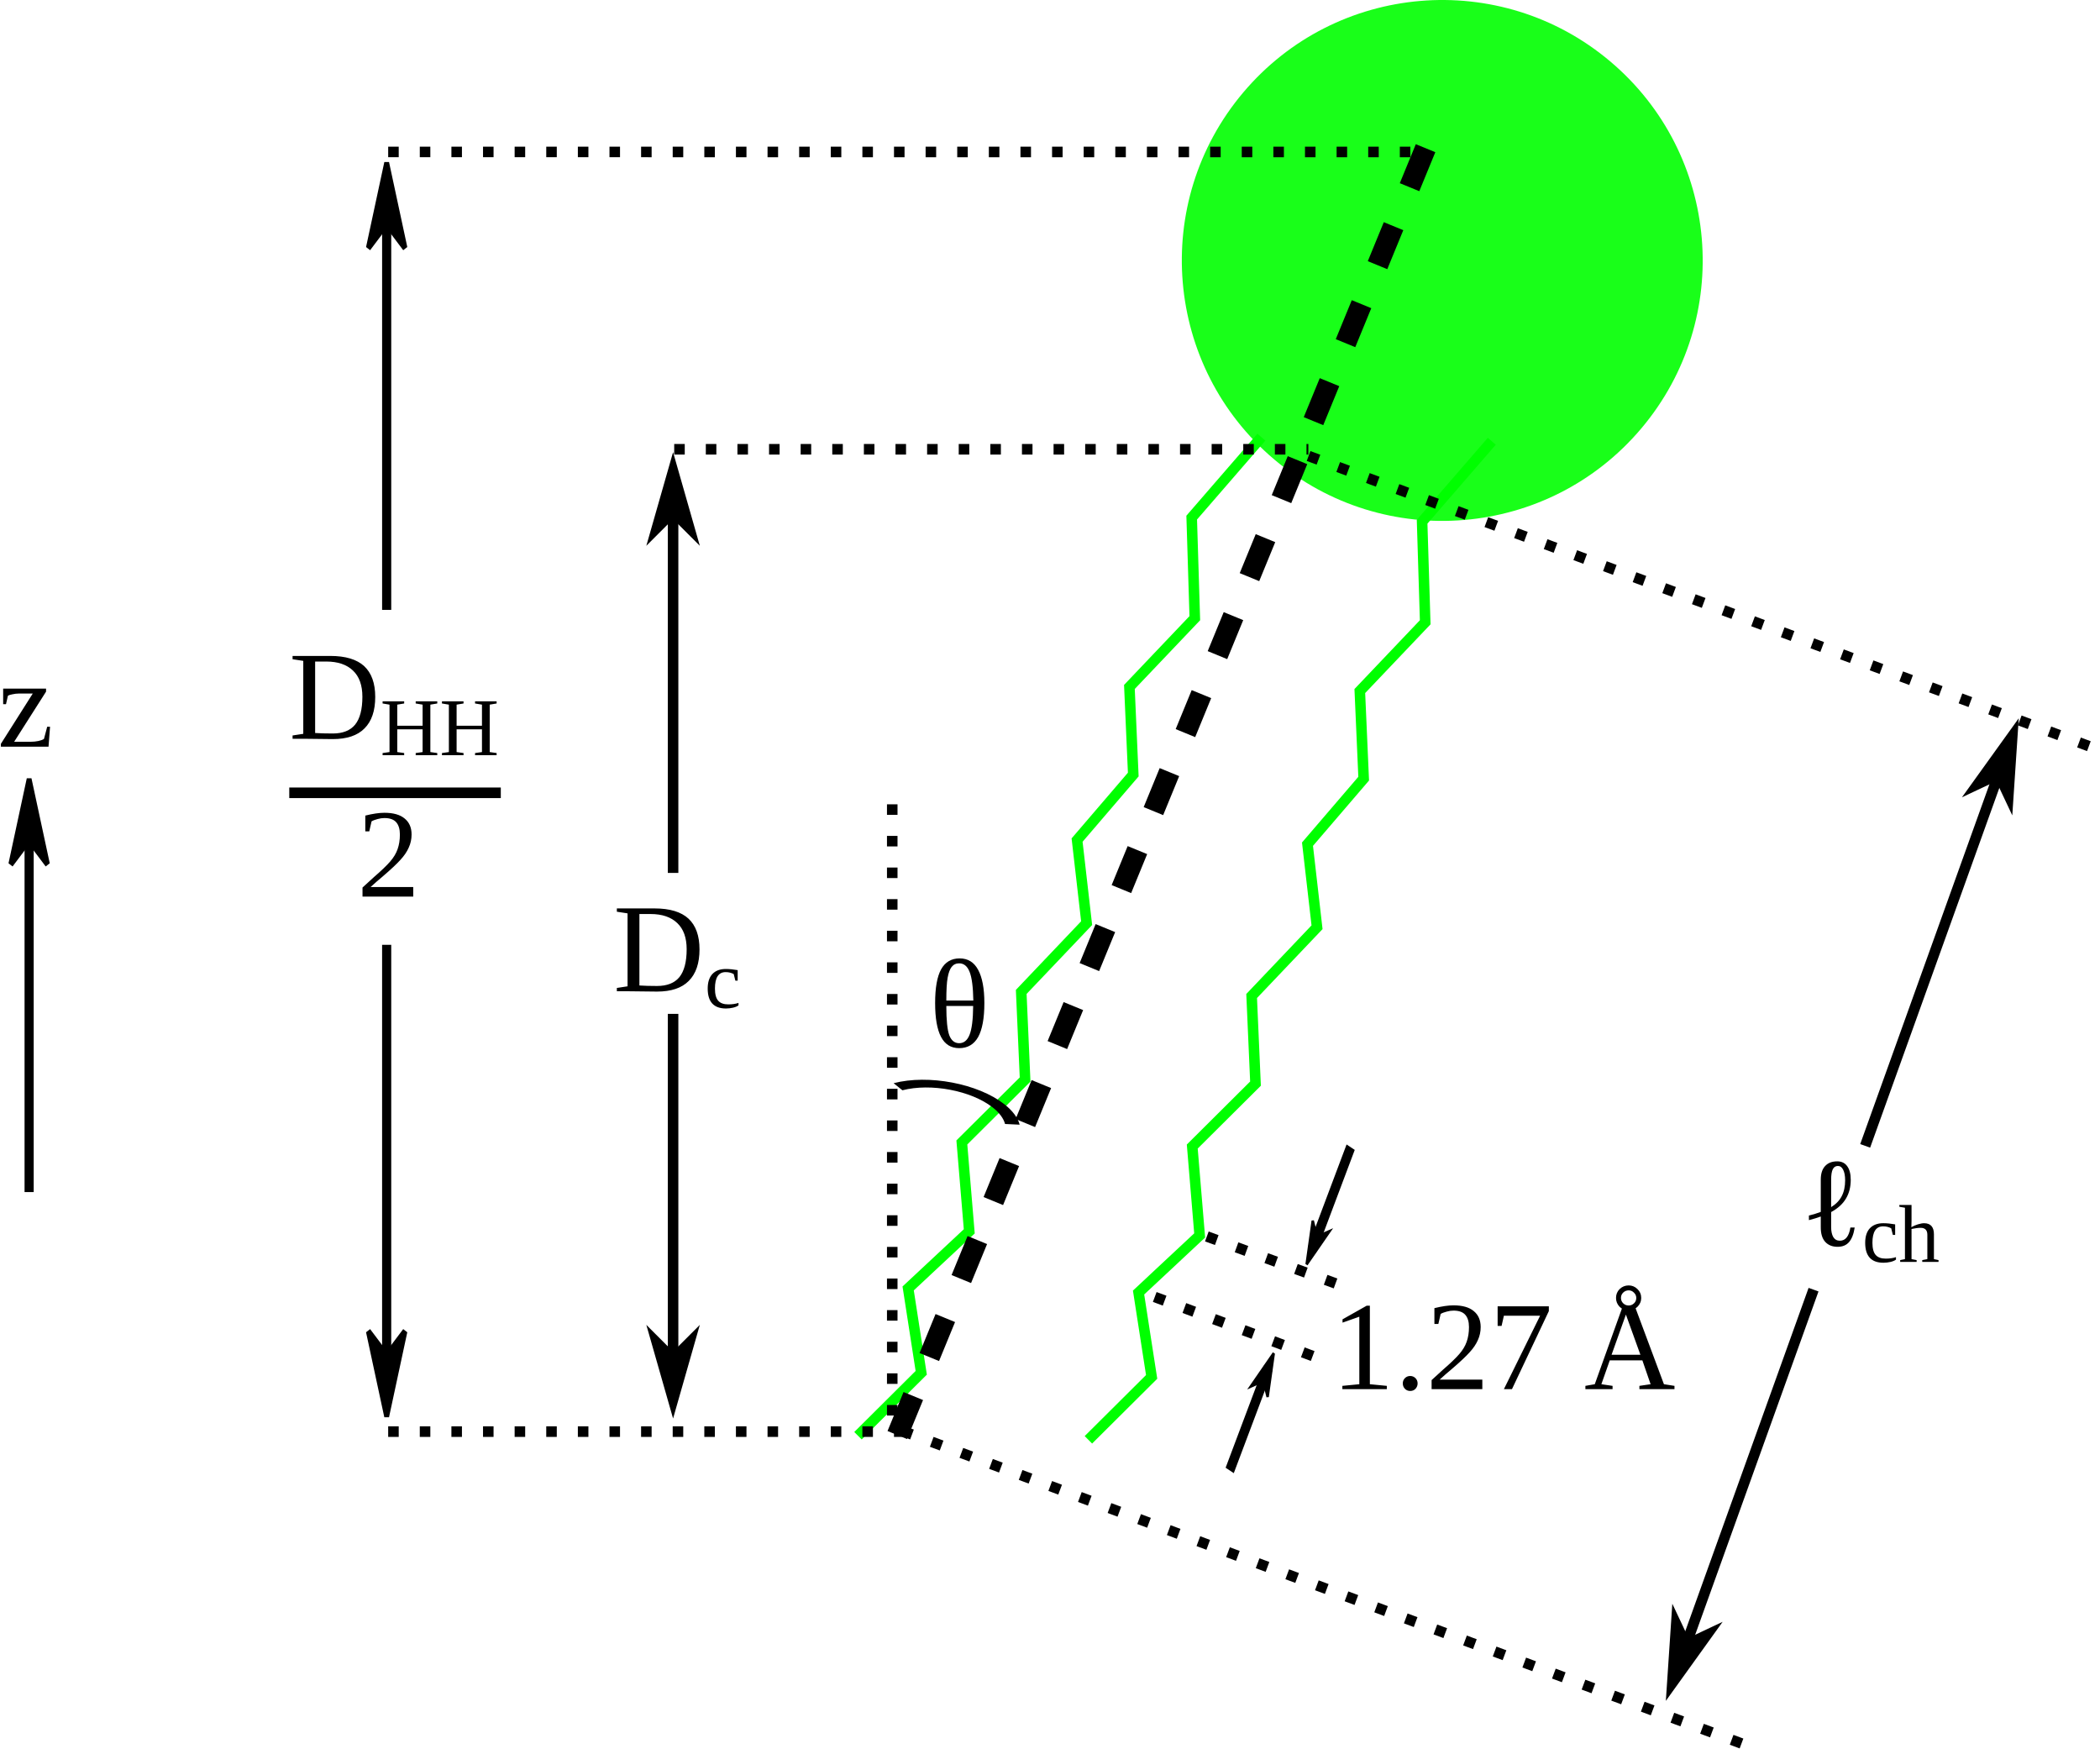
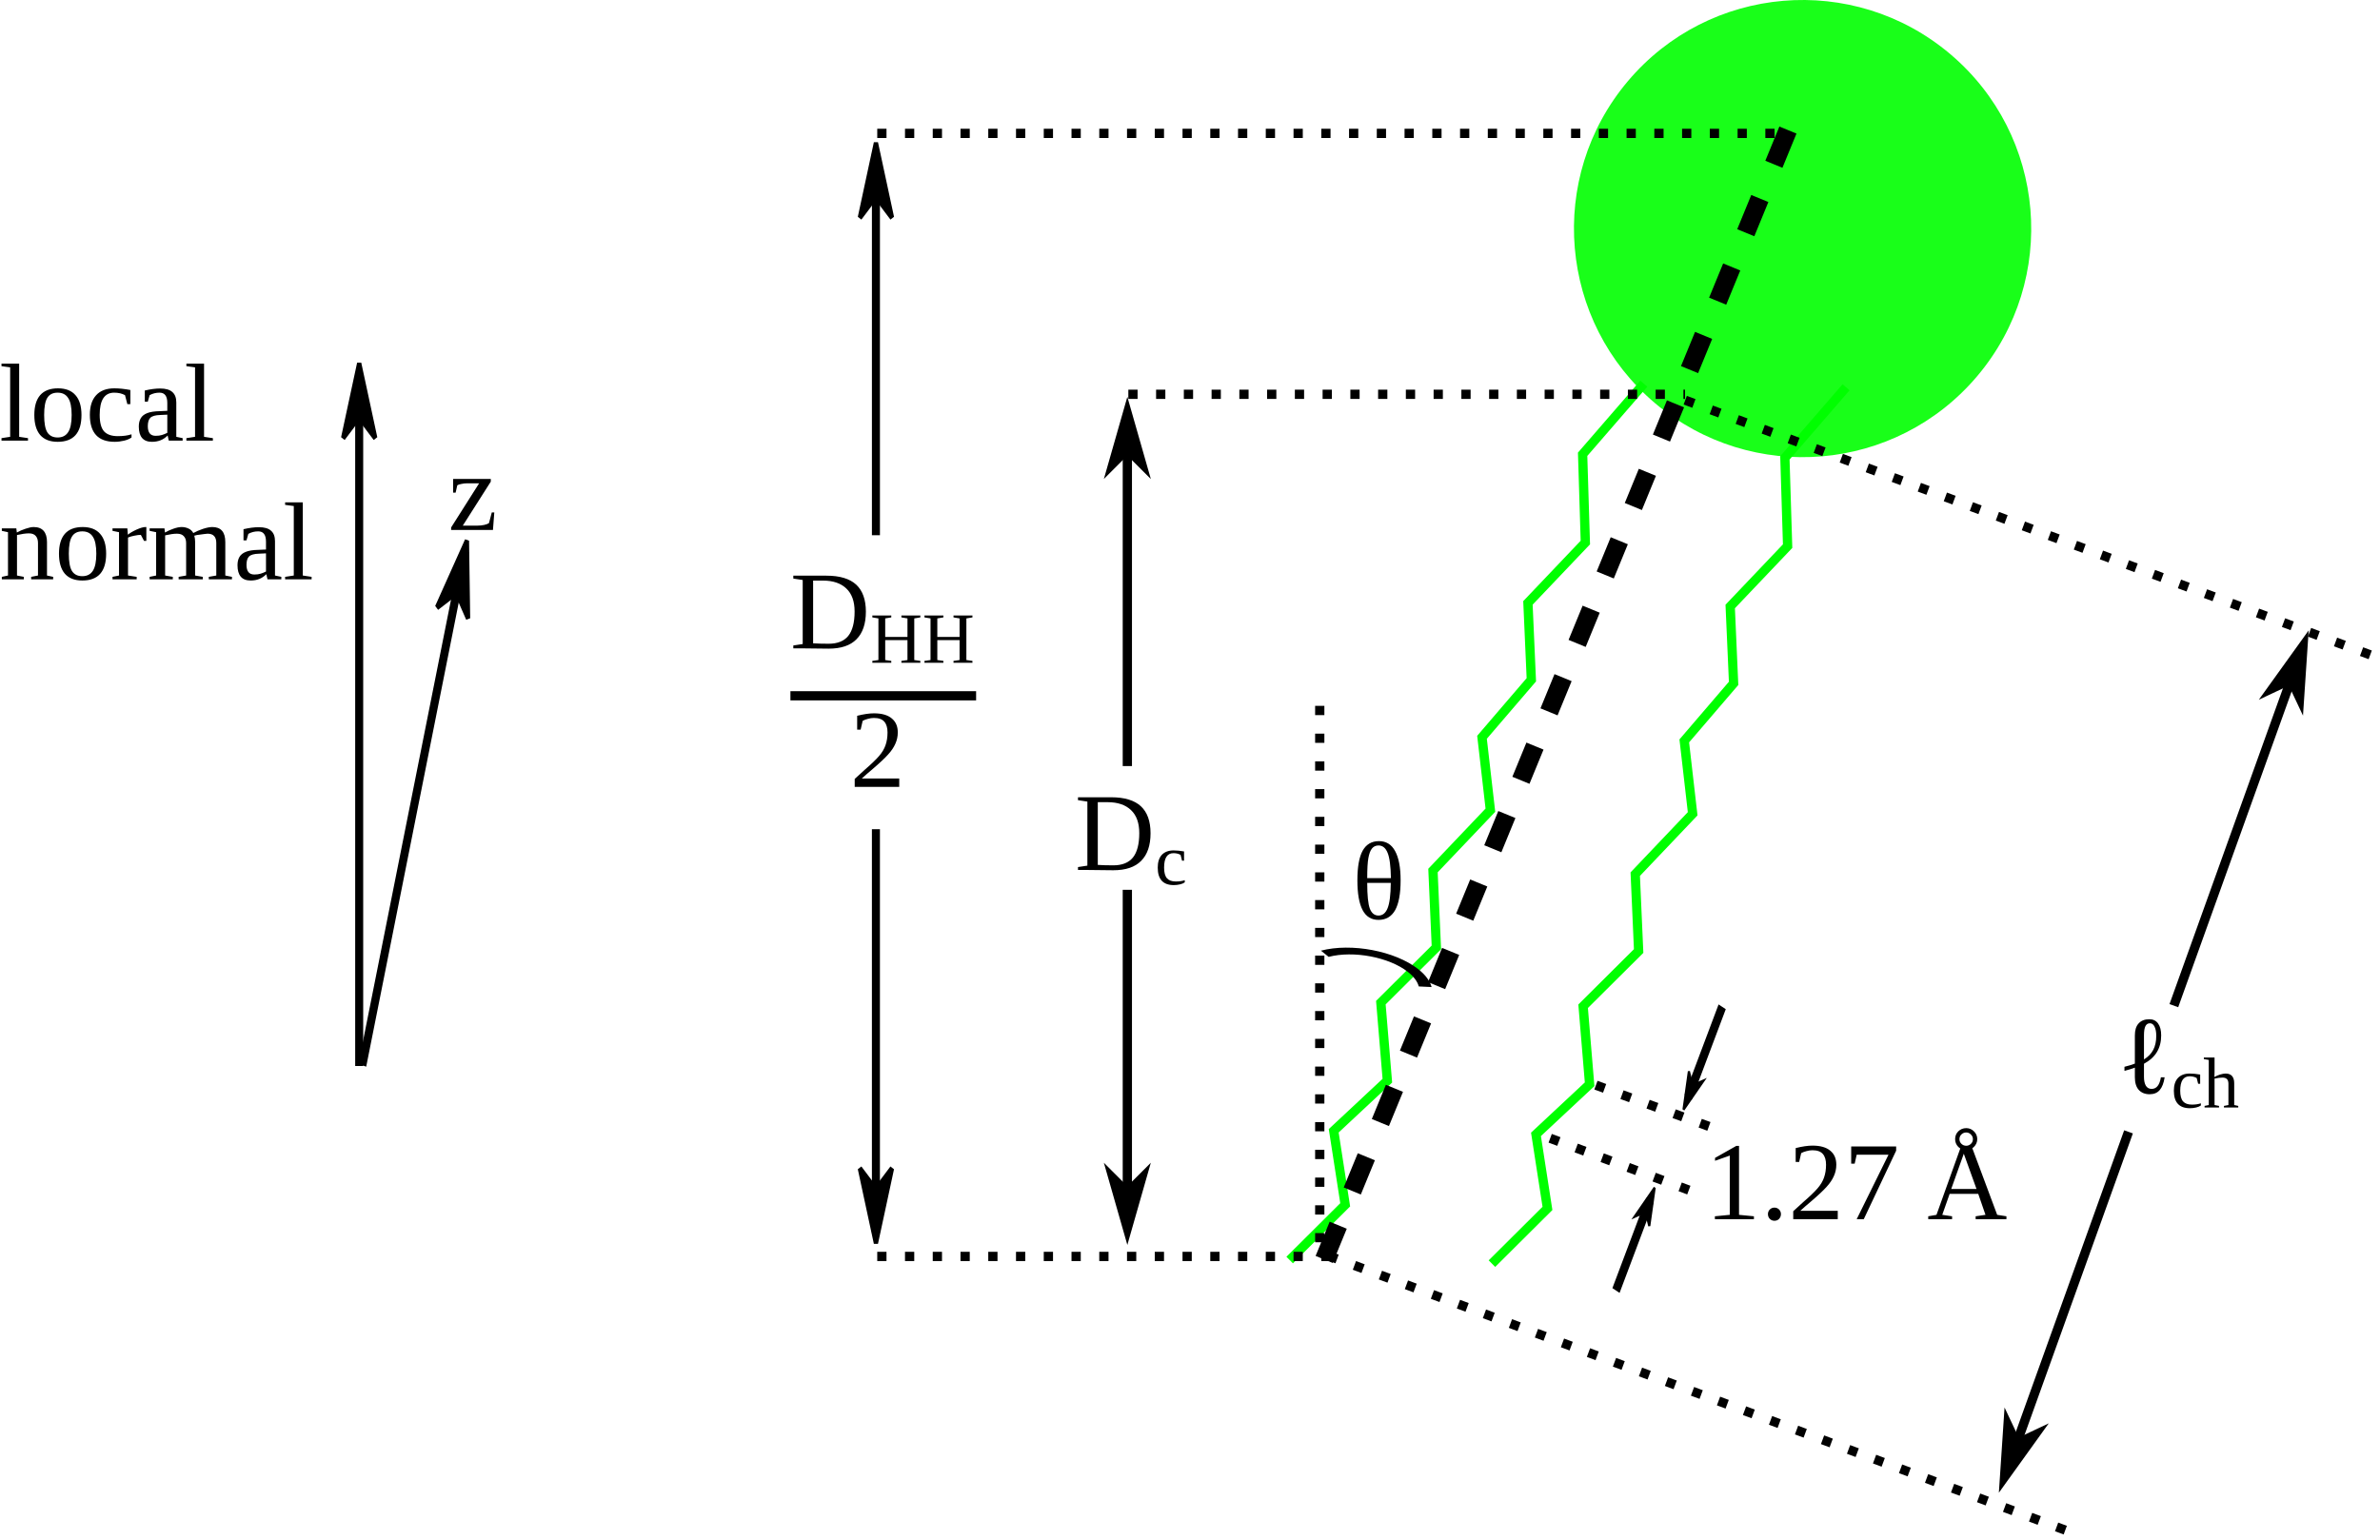
- <svg xmlns="http://www.w3.org/2000/svg" width="199.28" height="166.425" id="svg2" version="1.1">
+ <svg xmlns="http://www.w3.org/2000/svg" width="257.272" height="166.425" id="svg2" version="1.1">
  <defs id="defs4">
    <marker orient="auto" refY="0" refX="0" id="Arrow1Send" style="overflow:visible">
      <path id="path3927" d="M 0,0 5,-5 -12.5,0 5,5 0,0 z" style="fill-rule:evenodd;stroke:#000000;stroke-width:1pt" transform="matrix(-0.2,0,0,-0.2,-1.2,0)" />
    </marker>
    <marker orient="auto" refY="0" refX="0" id="Arrow1Sstart" style="overflow:visible">
      <path id="path3924" d="M 0,0 5,-5 -12.5,0 5,5 0,0 z" style="fill-rule:evenodd;stroke:#000000;stroke-width:1pt" transform="matrix(0.2,0,0,0.2,1.2,0)" />
    </marker>
    <marker orient="auto" refY="0" refX="0" id="Arrow1Mend" style="overflow:visible">
      <path id="path3867" d="M 0,0 5,-5 -12.5,0 5,5 0,0 z" style="fill-rule:evenodd;stroke:#000000;stroke-width:1pt" transform="matrix(-0.4,0,0,-0.4,-4,0)" />
    </marker>
    <marker orient="auto" refY="0" refX="0" id="Arrow1Mend-2" style="overflow:visible">
      <path id="path3867-1" d="M 0,0 5,-5 -12.5,0 5,5 0,0 z" style="fill-rule:evenodd;stroke:#000000;stroke-width:1pt" transform="matrix(-0.4,0,0,-0.4,-4,0)" />
    </marker>
    <marker orient="auto" refY="0" refX="0" id="Arrow1Mend-9" style="overflow:visible">
      <path id="path3867-7" d="M 0,0 5,-5 -12.5,0 5,5 0,0 z" style="fill-rule:evenodd;stroke:#000000;stroke-width:1pt" transform="matrix(-0.4,0,0,-0.4,-4,0)" />
    </marker>
    <marker orient="auto" refY="0" refX="0" id="marker4334" style="overflow:visible">
      <path id="path4336" d="M 0,0 5,-5 -12.5,0 5,5 0,0 z" style="fill-rule:evenodd;stroke:#000000;stroke-width:1pt" transform="matrix(-0.4,0,0,-0.4,-4,0)" />
    </marker>
    <marker orient="auto" refY="0" refX="0" id="Arrow1Mend-1" style="overflow:visible">
      <path id="path3867-70" d="M 0,0 5,-5 -12.5,0 5,5 0,0 z" style="fill-rule:evenodd;stroke:#000000;stroke-width:1pt" transform="matrix(-0.4,0,0,-0.4,-4,0)" />
    </marker>
    <marker orient="auto" refY="0" refX="0" id="Arrow1Mend-3" style="overflow:visible">
      <path id="path3867-0" d="M 0,0 5,-5 -12.5,0 5,5 0,0 z" style="fill-rule:evenodd;stroke:#000000;stroke-width:1pt" transform="matrix(-0.4,0,0,-0.4,-4,0)" />
    </marker>
    <marker orient="auto" refY="0" refX="0" id="marker4437" style="overflow:visible">
      <path id="path4439" d="M 0,0 5,-5 -12.5,0 5,5 0,0 z" style="fill-rule:evenodd;stroke:#000000;stroke-width:1pt" transform="matrix(-0.4,0,0,-0.4,-4,0)" />
    </marker>
    <marker orient="auto" refY="0" refX="0" id="Arrow1Mend-5" style="overflow:visible">
      <path id="path3867-3" d="M 0,0 5,-5 -12.5,0 5,5 0,0 z" style="fill-rule:evenodd;stroke:#000000;stroke-width:1pt" transform="matrix(-0.4,0,0,-0.4,-4,0)" />
    </marker>
    <marker orient="auto" refY="0" refX="0" id="Arrow1Send-7" style="overflow:visible">
      <path id="path3927-6" d="M 0,0 5,-5 -12.5,0 5,5 0,0 z" style="fill-rule:evenodd;stroke:#000000;stroke-width:1pt" transform="matrix(-0.2,0,0,-0.2,-1.2,0)" />
    </marker>
+     <marker orient="auto" refY="0" refX="0" id="Arrow1Mend-0" style="overflow:visible">
+       <path id="path3867-6" d="M 0,0 5,-5 -12.5,0 5,5 0,0 z" style="fill-rule:evenodd;stroke:#000000;stroke-width:1pt" transform="matrix(-0.4,0,0,-0.4,-4,0)" />
+     </marker>
  </defs>
-   <g id="layer1" transform="translate(-274.6673,-293.858)">
+   <g id="layer1" transform="translate(-216.676,-293.858)">
    <g id="g2990" transform="matrix(0.9400329,0.3410838,-0.3410838,0.9400329,186.3169,-74.25335)">
      <path transform="matrix(0.1773117,0.06522383,-0.06522383,0.1773117,308.4211,212.1885)" d="m 462.65,330.608 c 0,72.247 -58.568,130.815 -130.815,130.815 -72.247,0 -130.815,-58.568 -130.815,-130.815 0,-72.247 58.568,-130.815 130.815,-130.815 72.247,0 130.815,58.568 130.815,130.815 z" id="path2985" style="opacity:0.9;fill:#00ff00;fill-opacity:1;stroke:none" />
      <path style="fill:none;stroke:#00ff00;stroke-width:1px;stroke-linecap:butt;stroke-linejoin:miter;stroke-opacity:1" d="m 335.28,314.069 -3.613,9.431 3.532,8.872 -3.608,8.25 3.18,7.69 -2.891,7.663 3.54,7.101 -3.608,8.25 3.18,7.69 -3.605,7.66 3.538,7.691 -3.603,7.069 3.897,7.102 -3.605,7.66" id="path3774" />
      <path style="fill:none;stroke:#00ff00;stroke-width:1px;stroke-linecap:butt;stroke-linejoin:miter;stroke-opacity:1" d="m 355.966,306.977 -3.613,9.431 3.532,8.872 -3.608,8.25 3.18,7.69 -2.891,7.663 3.54,7.101 -3.608,8.25 3.18,7.69 -3.605,7.66 3.538,7.691 -3.603,7.069 3.897,7.102 -3.605,7.66" id="path3774-3" />
      <path style="fill:none;stroke:#000000;stroke-width:2;stroke-linecap:butt;stroke-linejoin:miter;stroke-miterlimit:4;stroke-opacity:1;stroke-dasharray:4, 4;stroke-dashoffset:0" d="m 340.572,282.979 -5.525,133.079" id="path3794" />
      <path style="fill:none;stroke:#000000;stroke-width:1;stroke-linecap:butt;stroke-linejoin:miter;stroke-miterlimit:4;stroke-opacity:1;stroke-dasharray:1, 2;stroke-dashoffset:0" d="m 248.155,316.892 91.989,-33.377" id="path3796" />
      <path style="fill:none;stroke:#000000;stroke-width:1;stroke-linecap:butt;stroke-linejoin:miter;stroke-miterlimit:4;stroke-opacity:1;stroke-dasharray:1, 2;stroke-dashoffset:0" d="m 283.293,334.156 56.57,-20.526" id="path3796-9" />
      <path style="fill:none;stroke:#000000;stroke-width:1;stroke-linecap:butt;stroke-linejoin:miter;stroke-miterlimit:4;stroke-opacity:1;stroke-dasharray:1, 2;stroke-dashoffset:0" d="m 289.572,431.039 45.827,-16.628" id="path3796-9-5" />
      <text xml:space="preserve" style="font-size:12px;font-style:normal;font-variant:normal;font-weight:normal;font-stretch:normal;line-height:125%;letter-spacing:0px;word-spacing:0px;fill:#000000;fill-opacity:1;stroke:none;font-family:Times New Roman;-inkscape-font-specification:Times New Roman" x="146.544" y="462.173" id="text3840" transform="matrix(0.9400329,-0.3410838,0.3410838,0.9400329,0,0)">
        <tspan id="tspan3842" x="146.544" y="462.173">D<tspan style="font-size:7.8px;baseline-shift:sub" id="tspan3844">c</tspan>
        </tspan>
      </text>
      <path style="fill:none;stroke:#000000;stroke-width:1px;stroke-linecap:butt;stroke-linejoin:miter;stroke-opacity:1;marker-end:url(#Arrow1Mend)" d="M 301.465,384.552 313.89,418.796" id="path3852" />
      <path style="fill:none;stroke:#000000;stroke-width:1px;stroke-linecap:butt;stroke-linejoin:miter;stroke-opacity:1;marker-end:url(#Arrow1Mend)" d="M 296.903,371.979 283.957,336.3" id="path3852-4" />
      <g id="g4357" transform="matrix(1.038285,0.105515,0.105515,1.290801,-7.504285,-97.11895)">
        <path id="path3852-6" d="m 234.6,356.392 11.187,30.833" style="fill:none;stroke:#000000;stroke-width:0.867px;stroke-linecap:butt;stroke-linejoin:miter;stroke-opacity:1;marker-end:url(#Arrow1Mend)" />
        <path id="path3852-4-7" d="M 226.443,333.91 215.855,304.729" style="fill:none;stroke:#000000;stroke-width:0.867px;stroke-linecap:butt;stroke-linejoin:miter;stroke-opacity:1;marker-end:url(#Arrow1Mend)" />
-         <path id="path3852-4-7-6" d="m 208.726,384.556 -9.759,-26.895" style="fill:none;stroke:#000000;stroke-width:0.867px;stroke-linecap:butt;stroke-linejoin:miter;stroke-opacity:1;marker-end:url(#Arrow1Mend)" />
-         <text xml:space="preserve" style="font-size:10.409px;font-style:normal;font-variant:normal;font-weight:normal;font-stretch:normal;line-height:125%;letter-spacing:0px;word-spacing:0px;fill:#000000;fill-opacity:1;stroke:none;font-family:Times New Roman;-inkscape-font-specification:Times New Roman" x="53.813" y="462.173" id="text4385" transform="matrix(1.083727,-0.3932219,0.2958588,0.8153919,0,0)">
-           <tspan id="tspan4387" x="53.813" y="462.173">z</tspan>
+         <path id="path3852-4-7-6" d="M 188.663,393.551 169.463,340.636" style="fill:none;stroke:#000000;stroke-width:0.867px;stroke-linecap:butt;stroke-linejoin:miter;stroke-opacity:1;marker-end:url(#Arrow1Mend)" />
+         <text xml:space="preserve" style="font-size:10.409px;font-style:normal;font-variant:normal;font-weight:normal;font-stretch:normal;line-height:125%;letter-spacing:0px;word-spacing:0px;fill:#000000;fill-opacity:1;stroke:none;font-family:Times New Roman;-inkscape-font-specification:Times New Roman" x="3.658" y="442.036" id="text4385" transform="matrix(1.083727,-0.3932219,0.2958588,0.8153919,0,0)">
+           <tspan id="tspan4387" x="3.658" y="442.036">local</tspan>
+           <tspan x="3.658" y="455.048" id="tspan3048">normal</tspan>
        </text>
        <path id="path3852-4-7-6-0" d="m 322.602,364.381 0.948,-8.163" style="fill:none;stroke:#000000;stroke-width:0.867px;stroke-linecap:butt;stroke-linejoin:miter;stroke-opacity:1;marker-end:url(#Arrow1Send)" />
        <path id="path3852-4-7-6-0-3" d="m 325.52,338.771 -0.948,8.163" style="fill:none;stroke:#000000;stroke-width:0.867px;stroke-linecap:butt;stroke-linejoin:miter;stroke-opacity:1;marker-end:url(#Arrow1Send)" />
+         <path id="path3852-4-7-6-8" d="m 188.963,393.381 -3.851,-43.106" style="fill:none;stroke:#000000;stroke-width:0.867px;stroke-linecap:butt;stroke-linejoin:miter;stroke-opacity:1;marker-end:url(#Arrow1Mend)" />
+         <text xml:space="preserve" style="font-size:10.409px;font-style:normal;font-variant:normal;font-weight:normal;font-stretch:normal;line-height:125%;letter-spacing:0px;word-spacing:0px;fill:#000000;fill-opacity:1;stroke:none;font-family:Times New Roman;-inkscape-font-specification:Times New Roman" x="45.737" y="450.411" id="text4385-9" transform="matrix(1.083727,-0.3932219,0.2958588,0.8153919,0,0)">
+           <tspan x="45.737" y="450.411" id="tspan3048-8">z</tspan>
+         </text>
      </g>
      <path style="fill:none;stroke:#000000;stroke-width:1;stroke-linecap:butt;stroke-linejoin:miter;stroke-miterlimit:4;stroke-opacity:1;stroke-dasharray:1, 2;stroke-dashoffset:0" d="m 340.099,314.223 79.591,0.63" id="path3796-3" />
      <path style="fill:none;stroke:#000000;stroke-width:1;stroke-linecap:butt;stroke-linejoin:miter;stroke-miterlimit:4;stroke-opacity:1;stroke-dasharray:1, 2;stroke-dashoffset:0" d="m 335.391,414.332 86.384,0.734" id="path3796-3-7" />
      <g id="g4460" transform="matrix(1.084058,0,0,1.084058,-30.23798,-31.38478)">
        <path id="path3852-64" d="m 408.063,372.329 0.118,36.428" style="fill:none;stroke:#000000;stroke-width:0.922px;stroke-linecap:butt;stroke-linejoin:miter;stroke-opacity:1;marker-end:url(#Arrow1Mend)" />
        <path id="path3852-4-9" d="m 408.019,358.955 -0.123,-37.955" style="fill:none;stroke:#000000;stroke-width:0.922px;stroke-linecap:butt;stroke-linejoin:miter;stroke-opacity:1;marker-end:url(#Arrow1Mend)" />
      </g>
      <text xml:space="preserve" style="font-size:12px;font-style:normal;font-variant:normal;font-weight:normal;font-stretch:normal;line-height:125%;letter-spacing:0px;word-spacing:0px;fill:#000000;fill-opacity:1;stroke:none;font-family:Times New Roman;-inkscape-font-specification:Times New Roman" x="259.303" y="486.296" id="text3840-6" transform="matrix(0.9400329,-0.3410838,0.3410838,0.9400329,0,0)">
        <tspan id="tspan3842-5" x="259.303" y="486.296">ℓ<tspan style="font-size:7.8px;baseline-shift:sub" id="tspan3052">ch</tspan>
        </tspan>
      </text>
      <path style="fill:none;stroke:#000000;stroke-width:1;stroke-linecap:butt;stroke-linejoin:miter;stroke-miterlimit:4;stroke-opacity:1;stroke-dasharray:1, 2;stroke-dashoffset:0" d="m 314.233,358.765 20.173,55.597" id="path3796-8" />
      <path style="fill:none;stroke:#000000;stroke-width:0.845;stroke-linejoin:miter;stroke-miterlimit:4;stroke-opacity:1;stroke-dasharray:none;stroke-dashoffset:0" id="path4512" d="m 76.695,61.913 c -1.527,-1.655 -1.445,-4.254 0.183,-5.805 0.506,-0.482 1.126,-0.824 1.8,-0.993" transform="matrix(0.113445,0.8308949,-1.646332,0.2935369,417.1178,301.8738)" />
      <text xml:space="preserve" style="font-size:12px;font-style:normal;font-variant:normal;font-weight:normal;font-stretch:normal;line-height:125%;letter-spacing:0px;word-spacing:0px;fill:#000000;fill-opacity:1;stroke:none;font-family:Times New Roman;-inkscape-font-specification:Times New Roman" x="176.529" y="467.447" id="text4514" transform="matrix(0.9400329,-0.3410838,0.3410838,0.9400329,0,0)">
        <tspan id="tspan4516" x="176.529" y="467.447">θ</tspan>
      </text>
      <g id="g4526" transform="translate(-1.46472,0.1515365)">
        <text transform="matrix(0.9400329,-0.3410838,0.3410838,0.9400329,0,0)" id="text3846" y="438.569" x="117.2" style="font-size:12px;font-style:normal;font-variant:normal;font-weight:normal;font-stretch:normal;line-height:125%;letter-spacing:0px;word-spacing:0px;fill:#000000;fill-opacity:1;stroke:none;font-family:Times New Roman;-inkscape-font-specification:Times New Roman" xml:space="preserve">
          <tspan y="438.569" x="117.2" id="tspan3848">D<tspan id="tspan4518" style="font-size:7.8px;baseline-shift:sub">HH</tspan>
          </tspan>
        </text>
        <text transform="matrix(0.9400329,-0.3410838,0.3410838,0.9400329,0,0)" id="text4520" y="453.547" x="123.648" style="font-size:12px;font-style:normal;font-variant:normal;font-weight:normal;font-stretch:normal;line-height:125%;letter-spacing:0px;word-spacing:0px;fill:#000000;fill-opacity:1;stroke:none;font-family:Times New Roman;-inkscape-font-specification:Times New Roman" xml:space="preserve">
          <tspan y="453.547" x="123.648" id="tspan4522">2</tspan>
        </text>
        <path id="path4524" d="m 261.538,377.106 18.869,-6.847" style="fill:none;stroke:#000000;stroke-width:1px;stroke-linecap:butt;stroke-linejoin:miter;stroke-opacity:1" />
      </g>
      <path style="fill:none;stroke:#000000;stroke-width:1;stroke-linecap:butt;stroke-linejoin:miter;stroke-miterlimit:4;stroke-opacity:1;stroke-dasharray:1, 2;stroke-dashoffset:0" d="M 369.595,394.372 352.285,394.204" id="path3796-3-7-3" />
      <path style="fill:none;stroke:#000000;stroke-width:1;stroke-linecap:butt;stroke-linejoin:miter;stroke-miterlimit:4;stroke-opacity:1;stroke-dasharray:1, 2;stroke-dashoffset:0" d="m 369.285,387.157 -13.901,-0.027" id="path3796-3-7-3-8" />
      <text xml:space="preserve" style="font-size:12px;font-style:normal;font-variant:normal;font-weight:normal;font-stretch:normal;line-height:125%;letter-spacing:0px;word-spacing:0px;fill:#000000;fill-opacity:1;stroke:none;font-family:Times New Roman;-inkscape-font-specification:Times New Roman" x="214.671" y="499.93" id="text3880" transform="matrix(0.9400329,-0.3410838,0.3410838,0.9400329,0,0)">
        <tspan id="tspan3882" x="214.671" y="499.93">1.27 Å</tspan>
      </text>
    </g>
  </g>
</svg>
